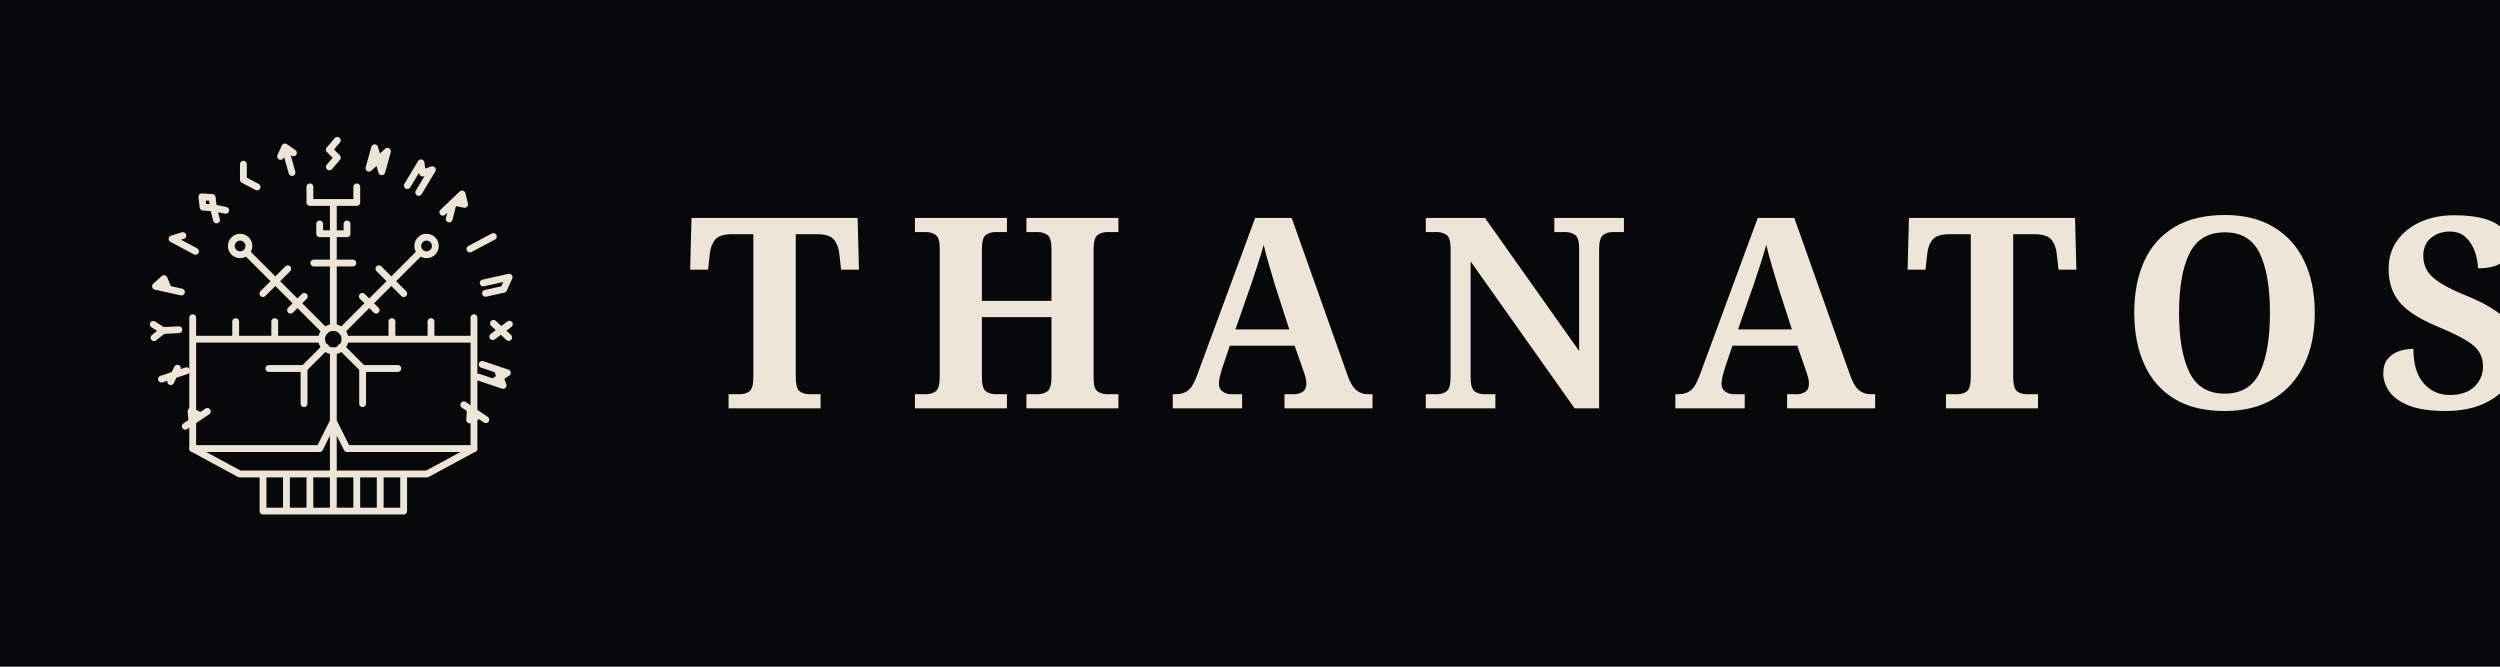
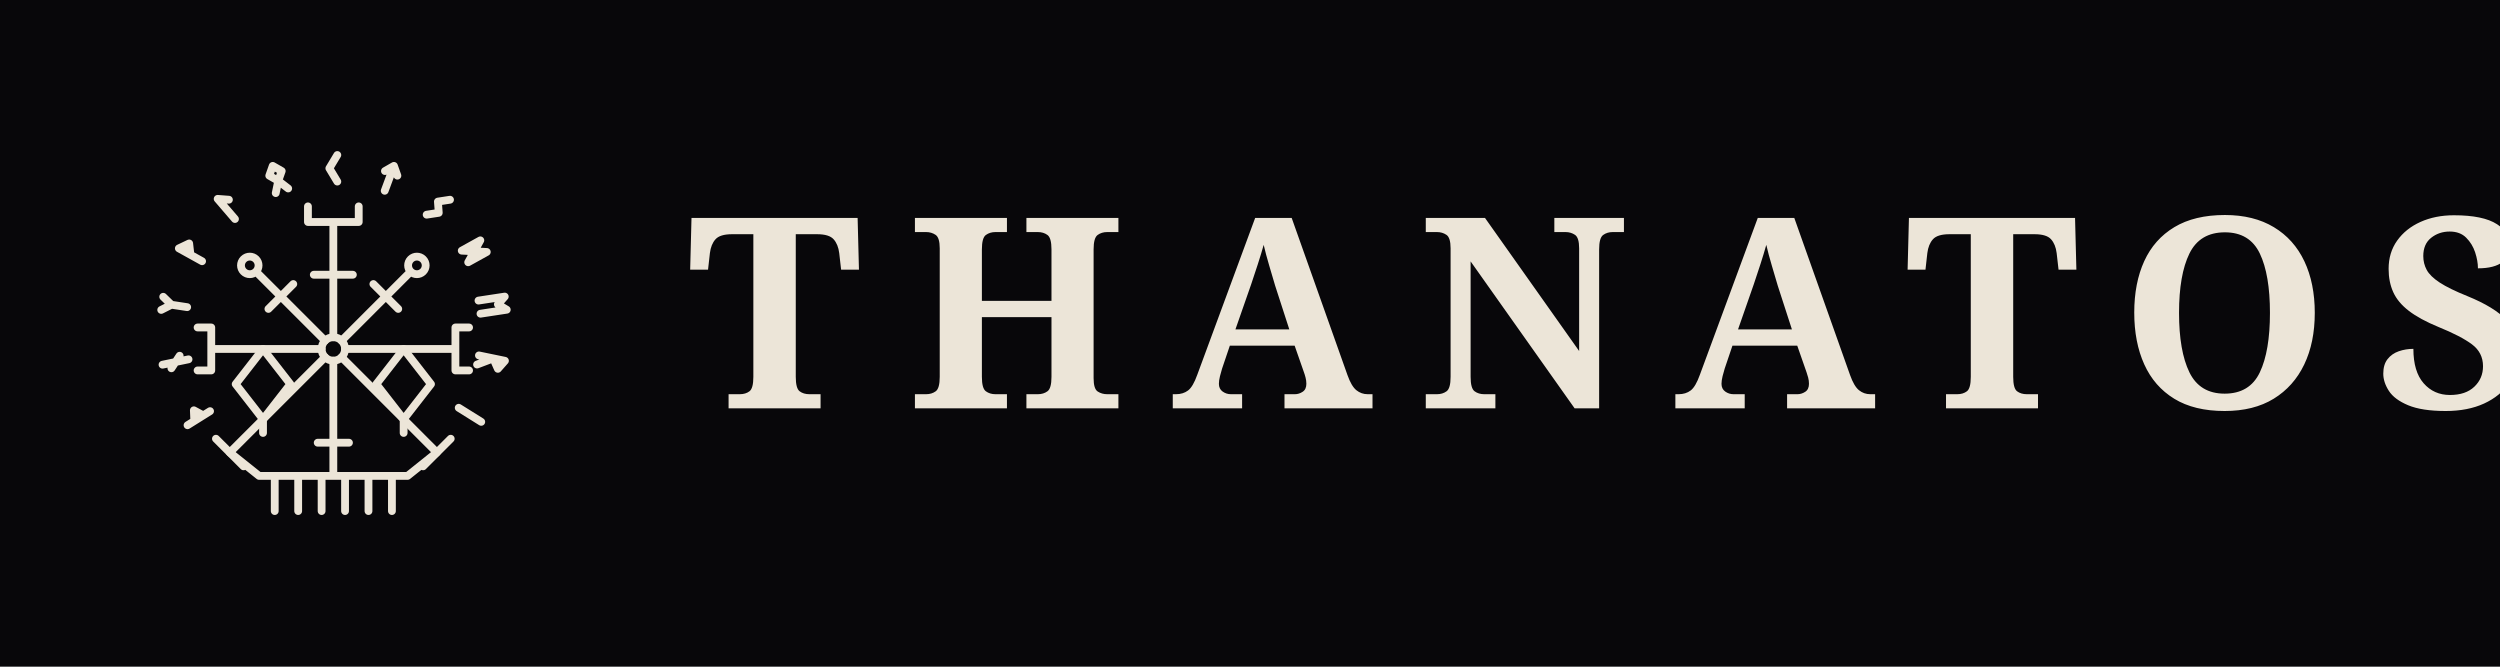
<svg xmlns="http://www.w3.org/2000/svg" width="1200" height="320" viewBox="0 0 1200 320">
  <rect width="1200" height="320" fill="#08070A" />
  <g transform="translate(40 40) scale(0.46875)">
-     <g transform="translate(256 262) scale(1)">
-       <g fill="none" stroke="#ECE5D8" stroke-width="7" stroke-linecap="round" stroke-linejoin="round">
-         <path d="M0 -12V-140M-24 -140H24M-24 -140v-16M24 -140v-16M-14 -108H14M-14 -108v-10M14 -108v-10M-20 -78H20" transform="rotate(0)" />
-         <path d="M0 -12V-126M0 -126a9 9 0 1 0 0 -18a9 9 0 1 0 0 18M-18 -84H18M-10 -52H10" transform="rotate(45)" />
-         <path d="M0 -12V-126M0 -126a9 9 0 1 0 0 -18a9 9 0 1 0 0 18M-18 -84H18M-10 -52H10" transform="rotate(-45)" />
-         <path d="M12 0H144V112H14M-12 0H-144V112H-14M144 0V-22M-144 0V-22M60 0V-18M-60 0V-18M100 0V-18M-100 0V-18" />
-         <path d="M8 8L30 30H66M30 30V66M-8 8L-30 30H-66M-30 30V66" />
-         <path d="M0 12V138M0 84l-13 26M0 84l13 26M144 112L96 138H-96L-144 112M-72 138H72V176H-72ZM-48 138v38M-24 138v38M0 138v38M24 138v38M48 138v38" />
-         <circle r="12" />
-         <g transform="translate(0 -18)">
-           <path d="M-6 -20V20M-6 -8L8 0L-6 8" transform="rotate(-124) translate(0 -172) scale(0.68)" stroke-width="10.29" />
-           <path d="M0 -20V20M-8 -8L8 8" transform="rotate(-108.5) translate(0 -172) scale(0.68)" stroke-width="10.29" />
-           <path d="M0 20V-4M-10 -18L0 -4L10 -18" transform="rotate(-93) translate(0 -172) scale(0.68)" stroke-width="10.29" />
-           <path d="M-6 -20V20M-6 -20L8 -10L-6 0" transform="rotate(-77.5) translate(0 -172) scale(0.68)" stroke-width="10.29" />
-           <path d="M-4 -20V20M-4 -20L8 -8" transform="rotate(-62) translate(0 -172) scale(0.68)" stroke-width="10.29" />
-           <path d="M0 -20L10 -8L0 4L-10 -8ZM0 4L-10 20M0 4L10 20" transform="rotate(-46.5) translate(0 -172) scale(0.68)" stroke-width="10.29" />
-           <path d="M6 -20L-6 0L6 20" transform="rotate(-31) translate(0 -172) scale(0.68)" stroke-width="10.29" />
-           <path d="M0 -20V20M-10 -8L0 -20L10 -8" transform="rotate(-15.5) translate(0 -172) scale(0.68)" stroke-width="10.29" />
-           <path d="M6 -20L-6 -6L6 6L-6 20" transform="rotate(0) translate(0 -172) scale(0.68)" stroke-width="10.29" />
-           <path d="M-10 -16V16L10 -16V16Z" transform="rotate(15.5) translate(0 -172) scale(0.68)" stroke-width="10.29" />
-           <path d="M-10 -20V20M10 -20V20M-10 -20L0 -8L10 -20" transform="rotate(31) translate(0 -172) scale(0.68)" stroke-width="10.29" />
-           <path d="M-6 -20V20M-6 -20L8 -12L-6 -2L8 20" transform="rotate(46.5) translate(0 -172) scale(0.68)" stroke-width="10.29" />
-           <path d="M0 -20V20" transform="rotate(62) translate(0 -172) scale(0.68)" stroke-width="10.29" />
-           <path d="M-8 20V-20L8 -8V20" transform="rotate(77.5) translate(0 -172) scale(0.68)" stroke-width="10.29" />
-           <path d="M-10 -12L10 12M10 -12L-10 12" transform="rotate(93) translate(0 -172) scale(0.68)" stroke-width="10.29" />
-           <path d="M-10 -20V20M10 -20V20M-10 -20L10 -4M10 -20L-10 -4" transform="rotate(108.5) translate(0 -172) scale(0.68)" stroke-width="10.29" />
-           <path d="M-6 -20V20M-6 -8L8 0L-6 8" transform="rotate(124) translate(0 -172) scale(0.68)" stroke-width="10.29" />
-         </g>
+     <g transform="translate(256 272) scale(1)" fill="none" stroke="#ECE5D8" stroke-width="8" stroke-linecap="round" stroke-linejoin="round">
+       <path d="M0 -12V-130M-26 -130H26M-26 -130v-16M26 -130v-16M-20 -76H20" transform="rotate(0)" />
+       <path d="M0 -12V-112M0 -112a9 9 0 1 0 0 -18a9 9 0 1 0 0 18M-18 -76H18" transform="rotate(45)" />
+       <path d="M0 -12V-112M0 -112a9 9 0 1 0 0 -18a9 9 0 1 0 0 18M-18 -76H18" transform="rotate(-45)" />
+       <path d="M0 -12V-125M-22 -125H22M-22 -125v-14M22 -125v-14" transform="rotate(90)" />
+       <path d="M0 -12V-125M-22 -125H22M-22 -125v-14M22 -125v-14" transform="rotate(-90)" />
+       <path d="M0 -12V-150M-20 -150H20" transform="rotate(135)" />
+       <path d="M0 -12V-150M-20 -150H20" transform="rotate(-135)" />
+       <path d="M72 0L100 36L72 72L44 36ZM-72 0L-44 36L-72 72L-100 36ZM0 12V130M-16 96H16M-76 130H76M106 106L76 130M-106 106L-76 130M-60 130v36M-36 130v36M-12 130v36M12 130v36M36 130v36M60 130v36M72 72v14M-72 72v14" />
+       <circle r="12" />
+       <g transform="translate(0 -20)">
+         <path d="M-6 -20V20M-6 -8L8 0L-6 8" transform="rotate(-122) translate(0 -165) scale(0.68)" stroke-width="11.76" />
+         <path d="M0 -20V20M-8 -8L8 8" transform="rotate(-101.6667) translate(0 -165) scale(0.68)" stroke-width="11.76" />
+         <path d="M0 20V-4M-10 -18L0 -4L10 -18" transform="rotate(-81.33333) translate(0 -165) scale(0.68)" stroke-width="11.76" />
+         <path d="M-6 -20V20M-6 -20L8 -10L-6 0" transform="rotate(-61) translate(0 -165) scale(0.68)" stroke-width="11.76" />
+         <path d="M-4 -20V20M-4 -20L8 -8" transform="rotate(-40.66667) translate(0 -165) scale(0.68)" stroke-width="11.76" />
+         <path d="M0 -20L10 -8L0 4L-10 -8ZM0 4L-10 20M0 4L10 20" transform="rotate(-20.33333) translate(0 -165) scale(0.68)" stroke-width="11.76" />
+         <path d="M6 -20L-6 0L6 20" transform="rotate(0) translate(0 -165) scale(0.68)" stroke-width="11.76" />
+         <path d="M0 -20V20M-10 -8L0 -20L10 -8" transform="rotate(20.33333) translate(0 -165) scale(0.68)" stroke-width="11.76" />
+         <path d="M6 -20L-6 -6L6 6L-6 20" transform="rotate(40.66667) translate(0 -165) scale(0.68)" stroke-width="11.76" />
+         <path d="M-10 -16V16L10 -16V16Z" transform="rotate(61) translate(0 -165) scale(0.68)" stroke-width="11.76" />
+         <path d="M-10 -20V20M10 -20V20M-10 -20L0 -8L10 -20" transform="rotate(81.33333) translate(0 -165) scale(0.68)" stroke-width="11.76" />
+         <path d="M-6 -20V20M-6 -20L8 -12L-6 -2L8 20" transform="rotate(101.6667) translate(0 -165) scale(0.68)" stroke-width="11.76" />
+         <path d="M0 -20V20" transform="rotate(122) translate(0 -165) scale(0.68)" stroke-width="11.76" />
      </g>
    </g>
  </g>
  <text x="330" y="196" font-family="Cinzel, serif" font-weight="700" font-size="128" letter-spacing="22" fill="#ECE5D8">THANATOS</text>
</svg>
